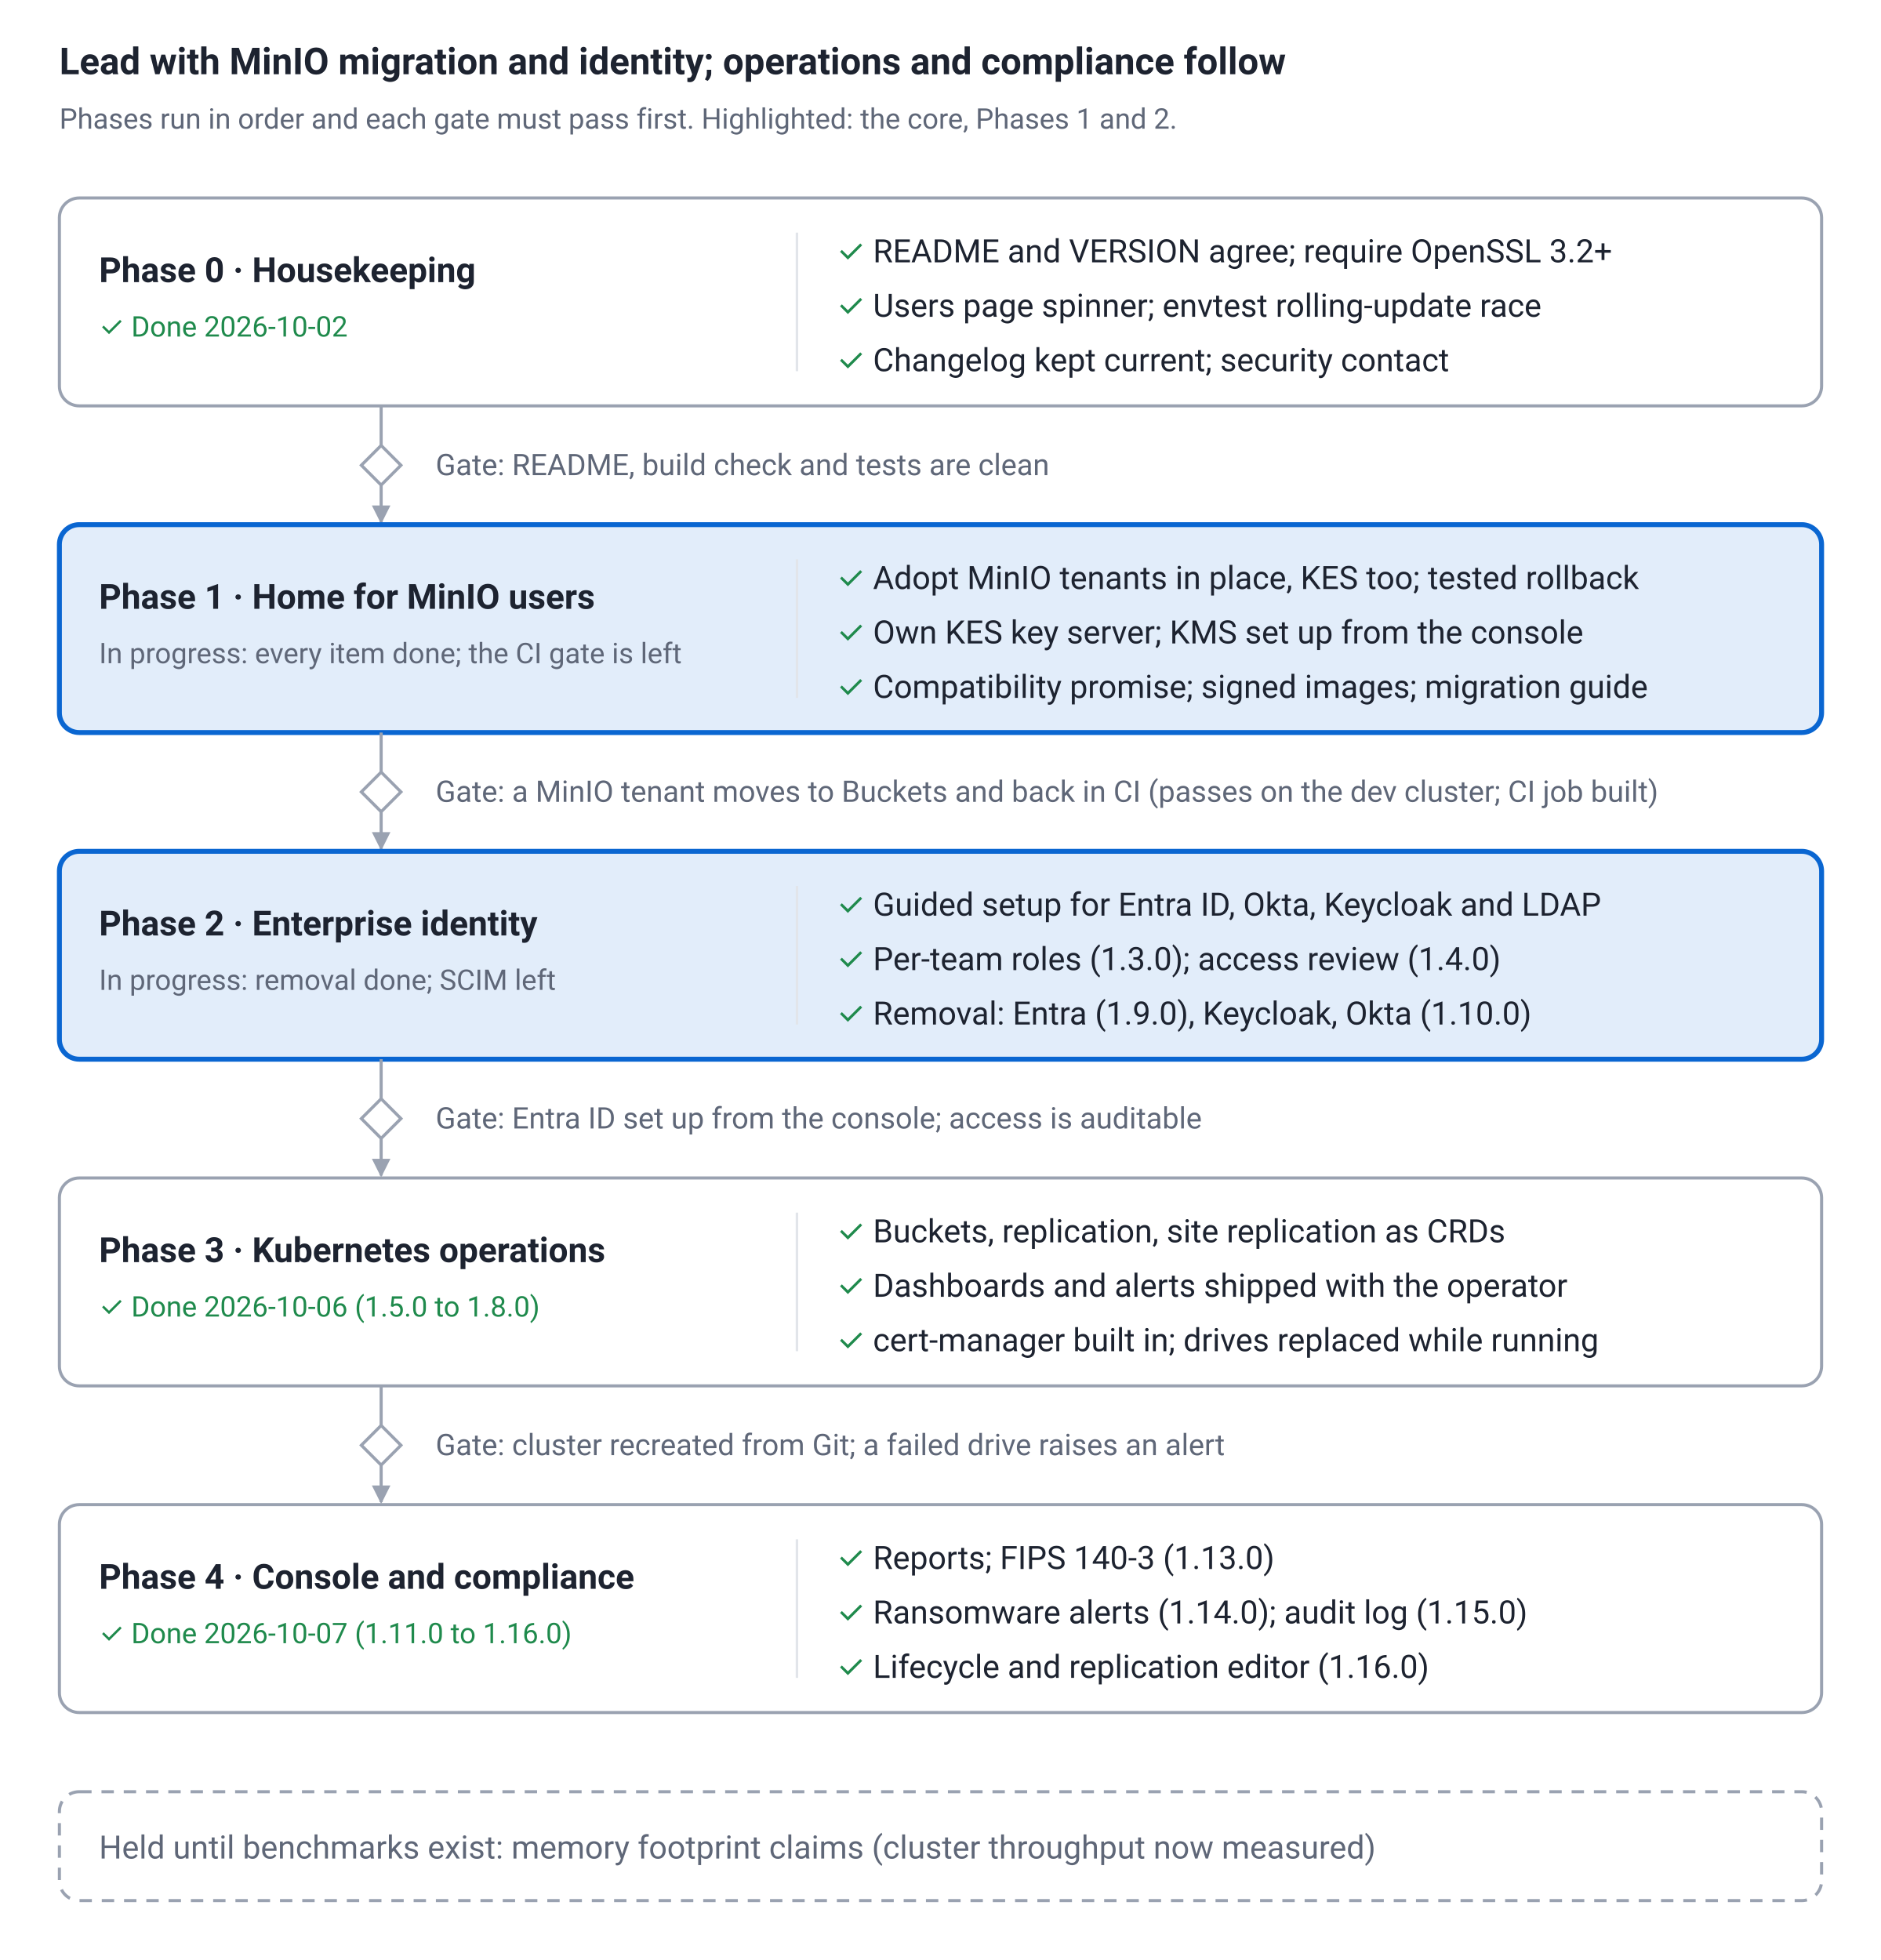
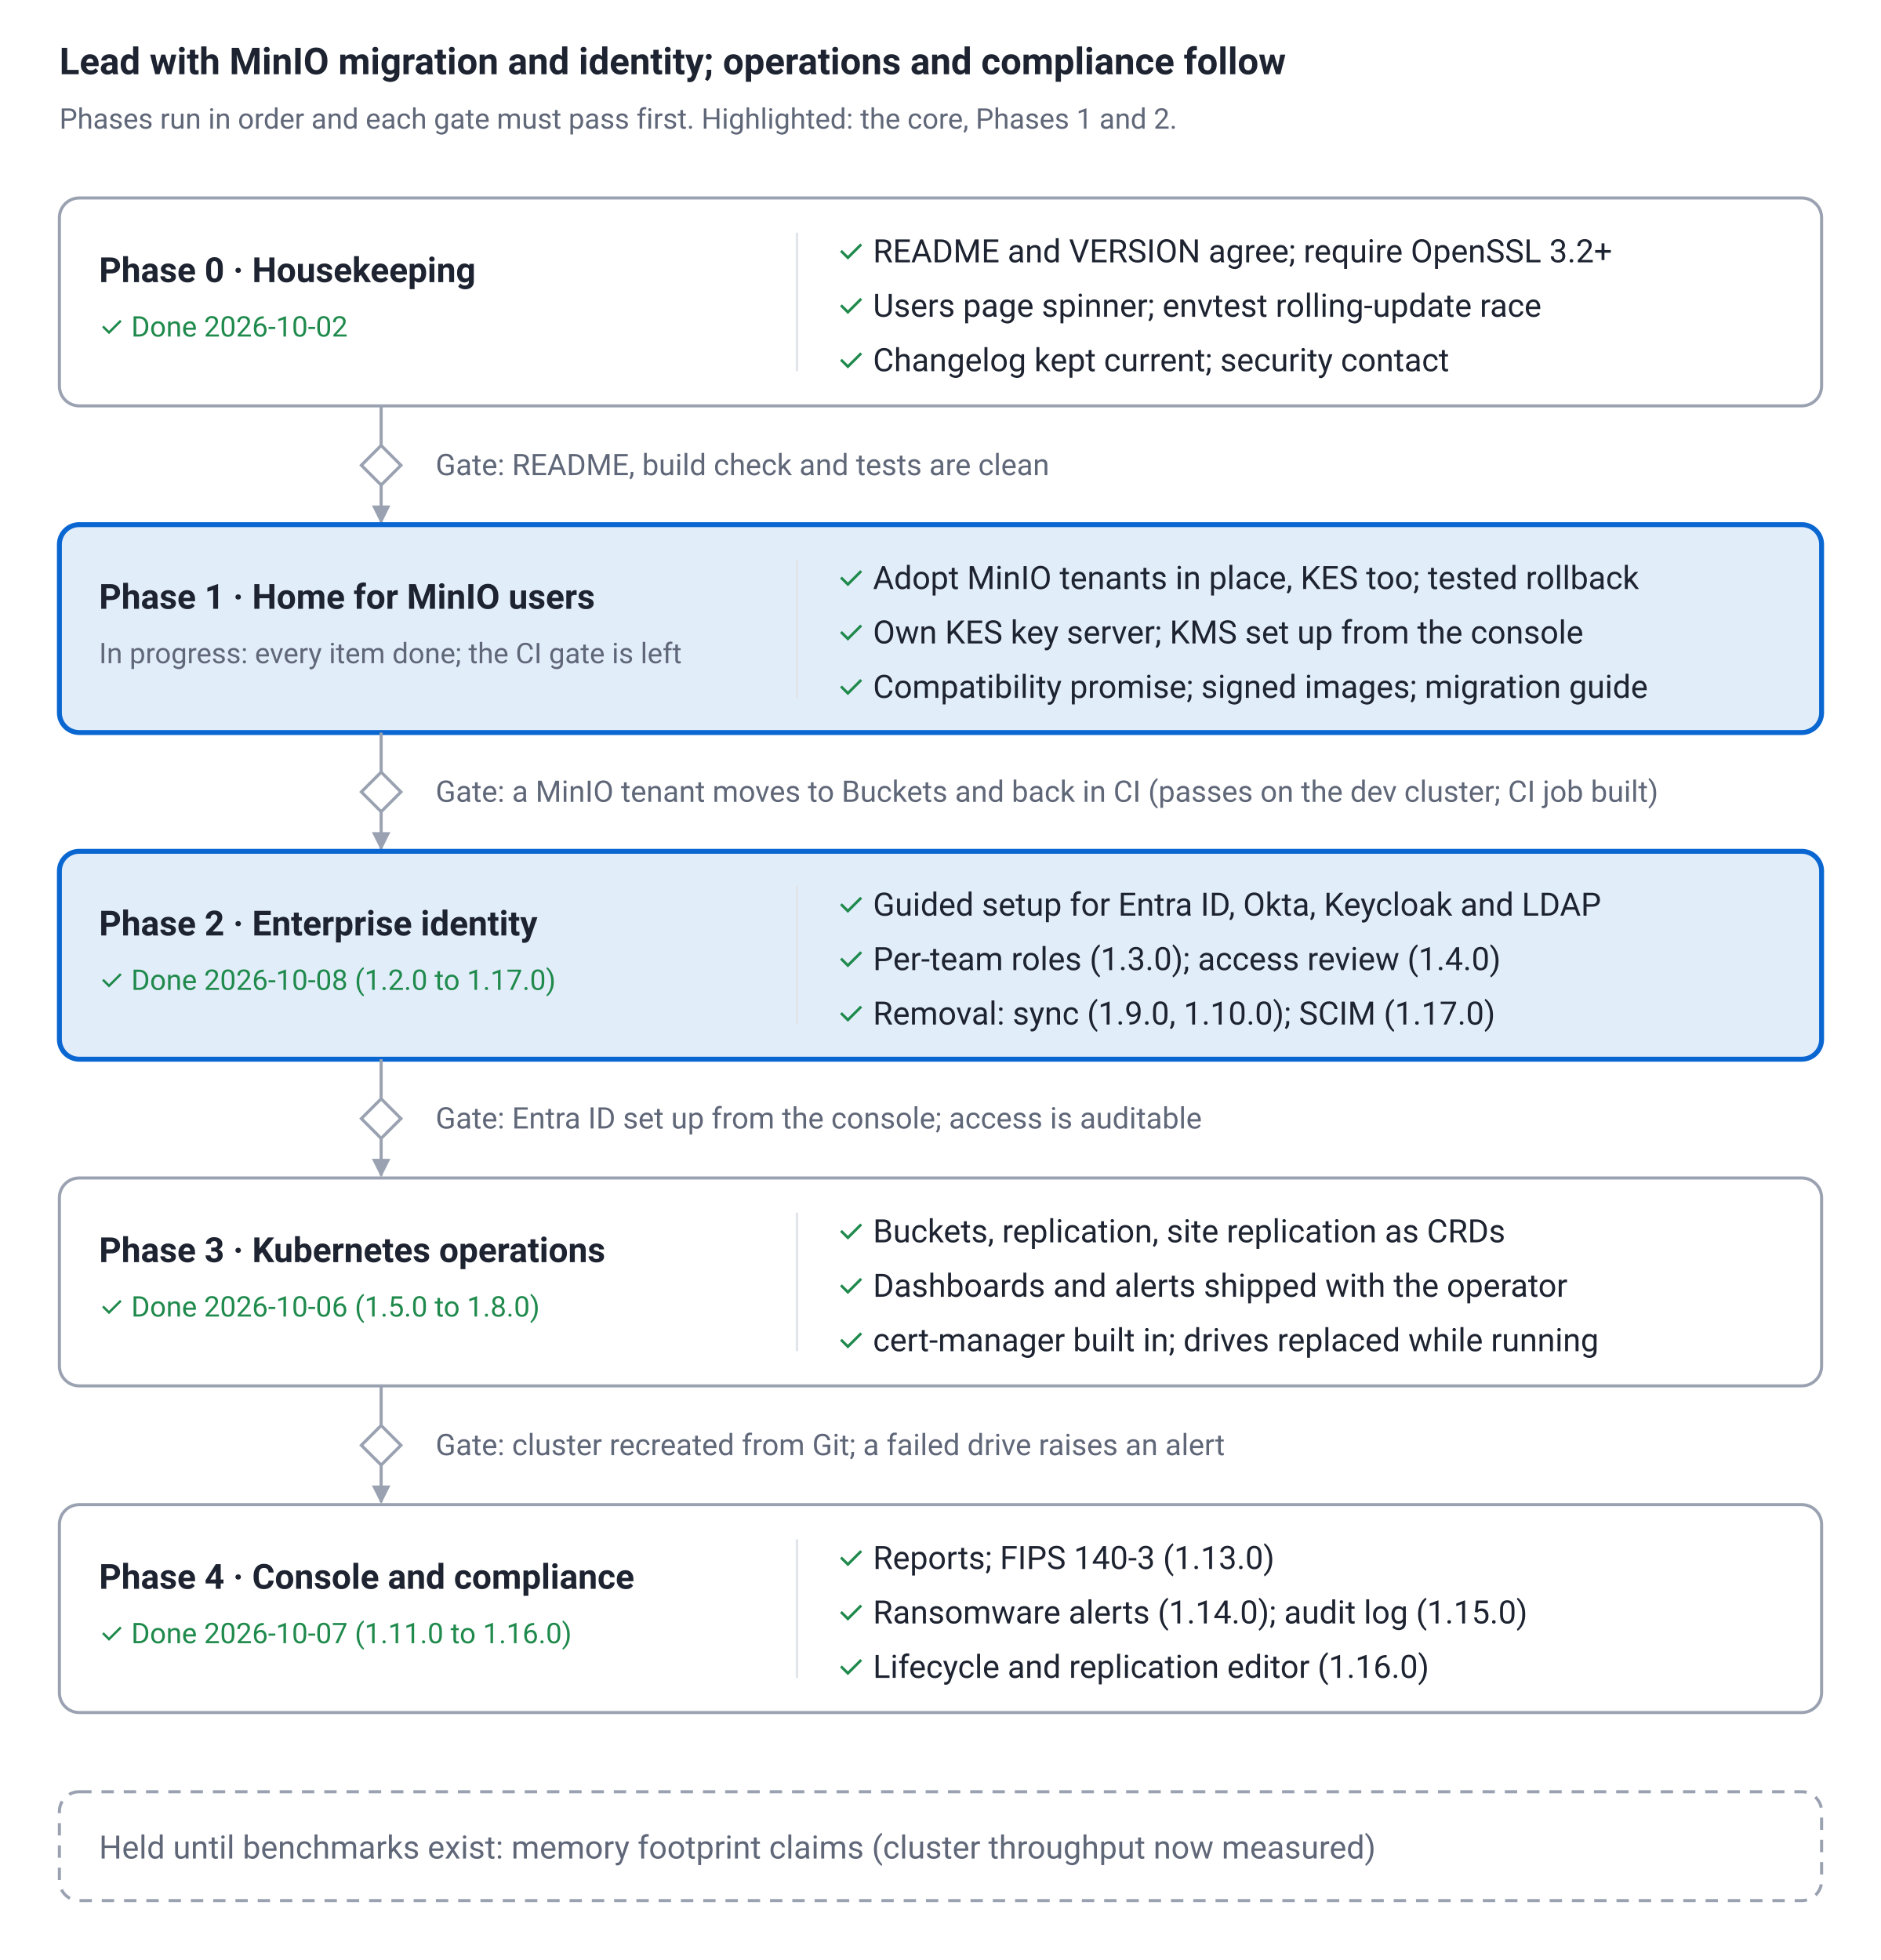
<svg xmlns="http://www.w3.org/2000/svg" viewBox="0 0 760 792" width="760" height="792" role="img" aria-label="Buckets roadmap: five phases and their gates" font-family="-apple-system, BlinkMacSystemFont, Segoe UI, Roboto, sans-serif" font-size="13">
  <rect width="760" height="792" fill="#ffffff" />
  <defs>
    <marker id="arrow" viewBox="0 0 10 10" refX="9" refY="5" markerWidth="6" markerHeight="6" orient="auto-start-reverse">
      <path d="M0 0L10 5L0 10z" fill="#9aa2b1" />
    </marker>
  </defs>
  <text x="24" y="30" font-size="15" font-weight="600" fill="#1d2330">Lead with MinIO migration and identity; operations and compliance follow</text>
  <text x="24" y="52" font-size="11.5" fill="#5f6778">Phases run in order and each gate must pass first. Highlighted: the core, Phases 1 and 2.</text>
  <rect x="24" y="80" width="712" height="84" rx="8" fill="none" stroke="#9aa2b1" stroke-width="1.25" />
  <line x1="322" y1="94" x2="322" y2="150" stroke="#e2e5ea" />
  <text x="40" y="114" font-size="14" font-weight="600" fill="#1d2330">Phase 0 · Housekeeping</text>
  <text x="40" y="136" font-size="11.5" fill="#1f8a4c">✓ Done 2026-10-02</text>
  <text x="338" y="106" fill="#1d2330">
    <tspan fill="#1f8a4c">✓</tspan> README and VERSION agree; require OpenSSL 3.2+</text>
  <text x="338" y="128" fill="#1d2330">
    <tspan fill="#1f8a4c">✓</tspan> Users page spinner; envtest rolling-update race</text>
  <text x="338" y="150" fill="#1d2330">
    <tspan fill="#1f8a4c">✓</tspan> Changelog kept current; security contact</text>
  <line x1="154" y1="164" x2="154" y2="180" stroke="#9aa2b1" stroke-width="1.25" />
  <polygon points="146,188 154,180 162,188 154,196" fill="none" stroke="#9aa2b1" stroke-width="1.25" />
  <line x1="154" y1="196" x2="154" y2="211" stroke="#9aa2b1" stroke-width="1.25" marker-end="url(#arrow)" />
  <text x="176" y="192" font-size="12" fill="#5f6778">Gate: README, build check and tests are clean</text>
  <rect x="24" y="212" width="712" height="84" rx="8" fill="#0a66d1" fill-opacity="0.12" stroke="#0a66d1" stroke-width="2" />
  <line x1="322" y1="226" x2="322" y2="282" stroke="#e2e5ea" />
  <text x="40" y="246" font-size="14" font-weight="600" fill="#1d2330">Phase 1 · Home for MinIO users</text>
  <text x="40" y="268" font-size="11.5" fill="#5f6778">In progress: every item done; the CI gate is left</text>
  <text x="338" y="238" fill="#1d2330">
    <tspan fill="#1f8a4c">✓</tspan> Adopt MinIO tenants in place, KES too; tested rollback</text>
  <text x="338" y="260" fill="#1d2330">
    <tspan fill="#1f8a4c">✓</tspan> Own KES key server; KMS set up from the console</text>
  <text x="338" y="282" fill="#1d2330">
    <tspan fill="#1f8a4c">✓</tspan> Compatibility promise; signed images; migration guide</text>
  <line x1="154" y1="296" x2="154" y2="312" stroke="#9aa2b1" stroke-width="1.25" />
  <polygon points="146,320 154,312 162,320 154,328" fill="none" stroke="#9aa2b1" stroke-width="1.25" />
  <line x1="154" y1="328" x2="154" y2="343" stroke="#9aa2b1" stroke-width="1.25" marker-end="url(#arrow)" />
  <text x="176" y="324" font-size="12" fill="#5f6778">Gate: a MinIO tenant moves to Buckets and back in CI (passes on the dev cluster; CI job built)</text>
  <rect x="24" y="344" width="712" height="84" rx="8" fill="#0a66d1" fill-opacity="0.12" stroke="#0a66d1" stroke-width="2" />
  <line x1="322" y1="358" x2="322" y2="414" stroke="#e2e5ea" />
  <text x="40" y="378" font-size="14" font-weight="600" fill="#1d2330">Phase 2 · Enterprise identity</text>
-   <text x="40" y="400" font-size="11.5" fill="#5f6778">In progress: removal done; SCIM left</text>
+   <text x="40" y="400" font-size="11.5" fill="#1f8a4c">✓ Done 2026-10-08 (1.2.0 to 1.17.0)</text>
  <text x="338" y="370" fill="#1d2330">
    <tspan fill="#1f8a4c">✓</tspan> Guided setup for Entra ID, Okta, Keycloak and LDAP</text>
  <text x="338" y="392" fill="#1d2330">
    <tspan fill="#1f8a4c">✓</tspan> Per-team roles (1.3.0); access review (1.4.0)</text>
  <text x="338" y="414" fill="#1d2330">
-     <tspan fill="#1f8a4c">✓</tspan> Removal: Entra (1.9.0), Keycloak, Okta (1.10.0)</text>
+     <tspan fill="#1f8a4c">✓</tspan> Removal: sync (1.9.0, 1.10.0); SCIM (1.17.0)</text>
  <line x1="154" y1="428" x2="154" y2="444" stroke="#9aa2b1" stroke-width="1.25" />
  <polygon points="146,452 154,444 162,452 154,460" fill="none" stroke="#9aa2b1" stroke-width="1.25" />
  <line x1="154" y1="460" x2="154" y2="475" stroke="#9aa2b1" stroke-width="1.25" marker-end="url(#arrow)" />
  <text x="176" y="456" font-size="12" fill="#5f6778">Gate: Entra ID set up from the console; access is auditable</text>
  <rect x="24" y="476" width="712" height="84" rx="8" fill="none" stroke="#9aa2b1" stroke-width="1.25" />
  <line x1="322" y1="490" x2="322" y2="546" stroke="#e2e5ea" />
  <text x="40" y="510" font-size="14" font-weight="600" fill="#1d2330">Phase 3 · Kubernetes operations</text>
  <text x="40" y="532" font-size="11.5" fill="#1f8a4c">✓ Done 2026-10-06 (1.5.0 to 1.8.0)</text>
  <text x="338" y="502" fill="#1d2330">
    <tspan fill="#1f8a4c">✓</tspan> Buckets, replication, site replication as CRDs</text>
  <text x="338" y="524" fill="#1d2330">
    <tspan fill="#1f8a4c">✓</tspan> Dashboards and alerts shipped with the operator</text>
  <text x="338" y="546" fill="#1d2330">
    <tspan fill="#1f8a4c">✓</tspan> cert-manager built in; drives replaced while running</text>
  <line x1="154" y1="560" x2="154" y2="576" stroke="#9aa2b1" stroke-width="1.25" />
  <polygon points="146,584 154,576 162,584 154,592" fill="none" stroke="#9aa2b1" stroke-width="1.25" />
  <line x1="154" y1="592" x2="154" y2="607" stroke="#9aa2b1" stroke-width="1.25" marker-end="url(#arrow)" />
  <text x="176" y="588" font-size="12" fill="#5f6778">Gate: cluster recreated from Git; a failed drive raises an alert</text>
  <rect x="24" y="608" width="712" height="84" rx="8" fill="none" stroke="#9aa2b1" stroke-width="1.25" />
  <line x1="322" y1="622" x2="322" y2="678" stroke="#e2e5ea" />
  <text x="40" y="642" font-size="14" font-weight="600" fill="#1d2330">Phase 4 · Console and compliance</text>
  <text x="40" y="664" font-size="11.5" fill="#1f8a4c">✓ Done 2026-10-07 (1.11.0 to 1.16.0)</text>
  <text x="338" y="634" fill="#1d2330">
    <tspan fill="#1f8a4c">✓</tspan> Reports; FIPS 140-3 (1.13.0)</text>
  <text x="338" y="656" fill="#1d2330">
    <tspan fill="#1f8a4c">✓</tspan> Ransomware alerts (1.14.0); audit log (1.15.0)</text>
  <text x="338" y="678" fill="#1d2330">
    <tspan fill="#1f8a4c">✓</tspan> Lifecycle and replication editor (1.16.0)</text>
  <rect x="24" y="724" width="712" height="44" rx="8" fill="none" stroke="#9aa2b1" stroke-width="1.25" stroke-dasharray="5 4" />
  <text x="40" y="751" fill="#5f6778">Held until benchmarks exist: memory footprint claims (cluster throughput now measured)</text>
</svg>
